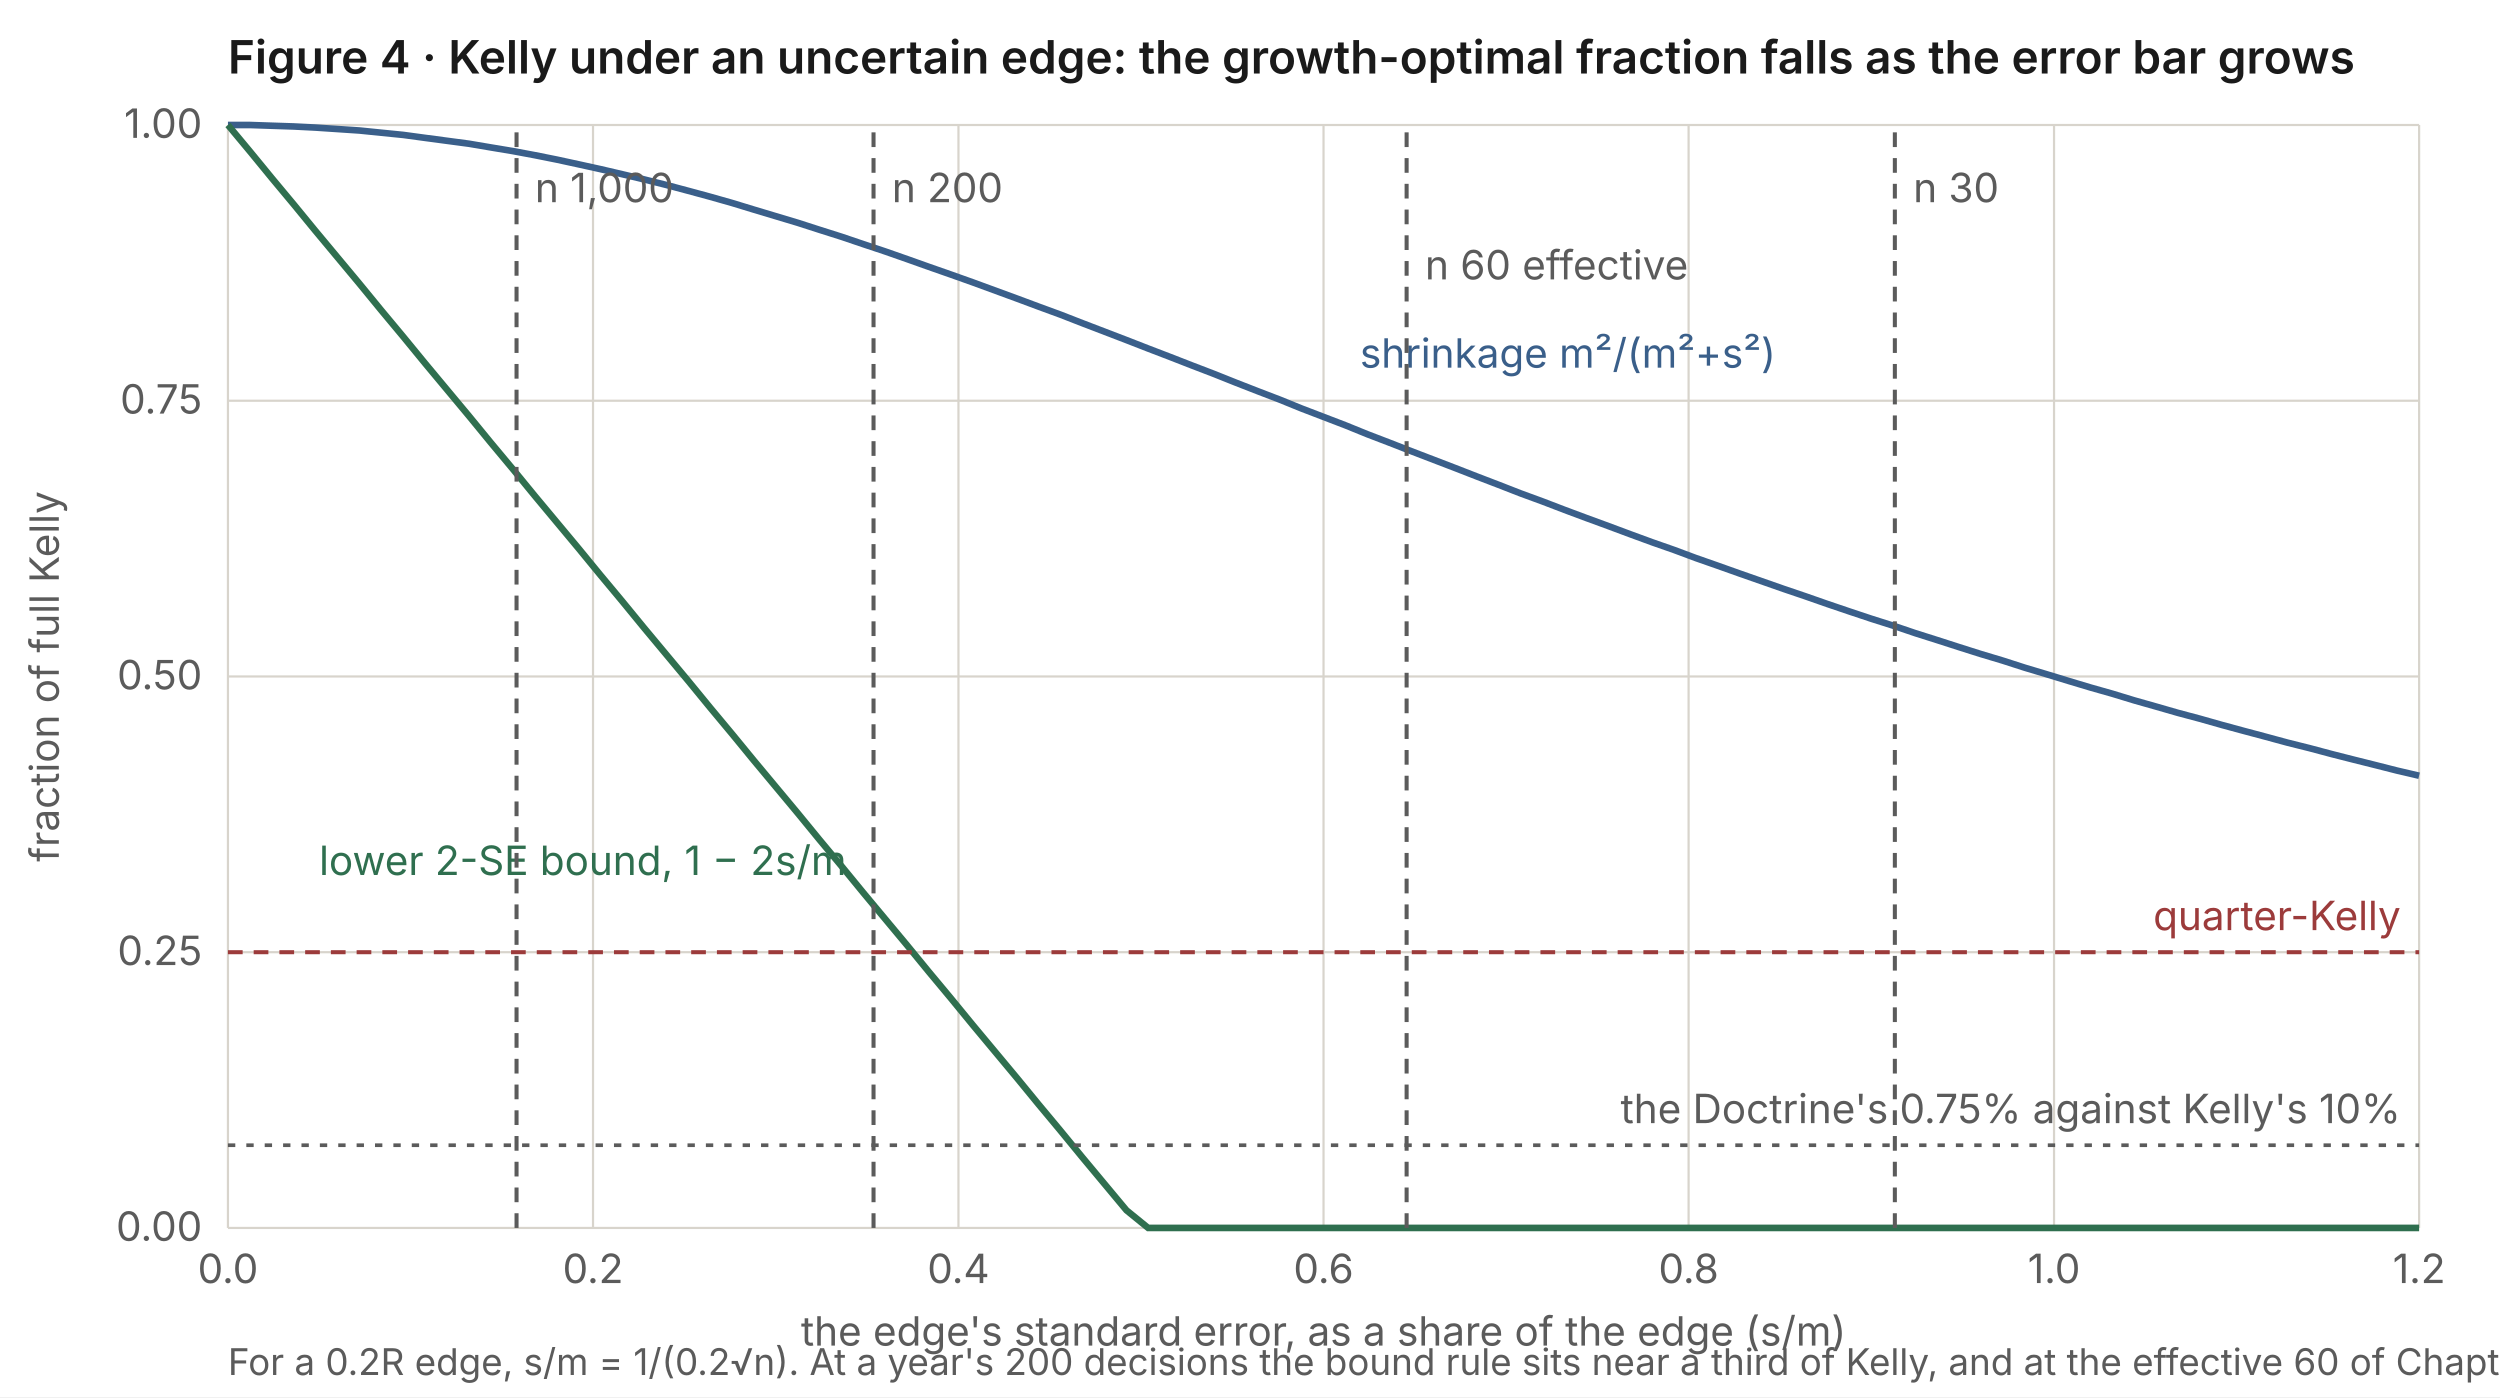
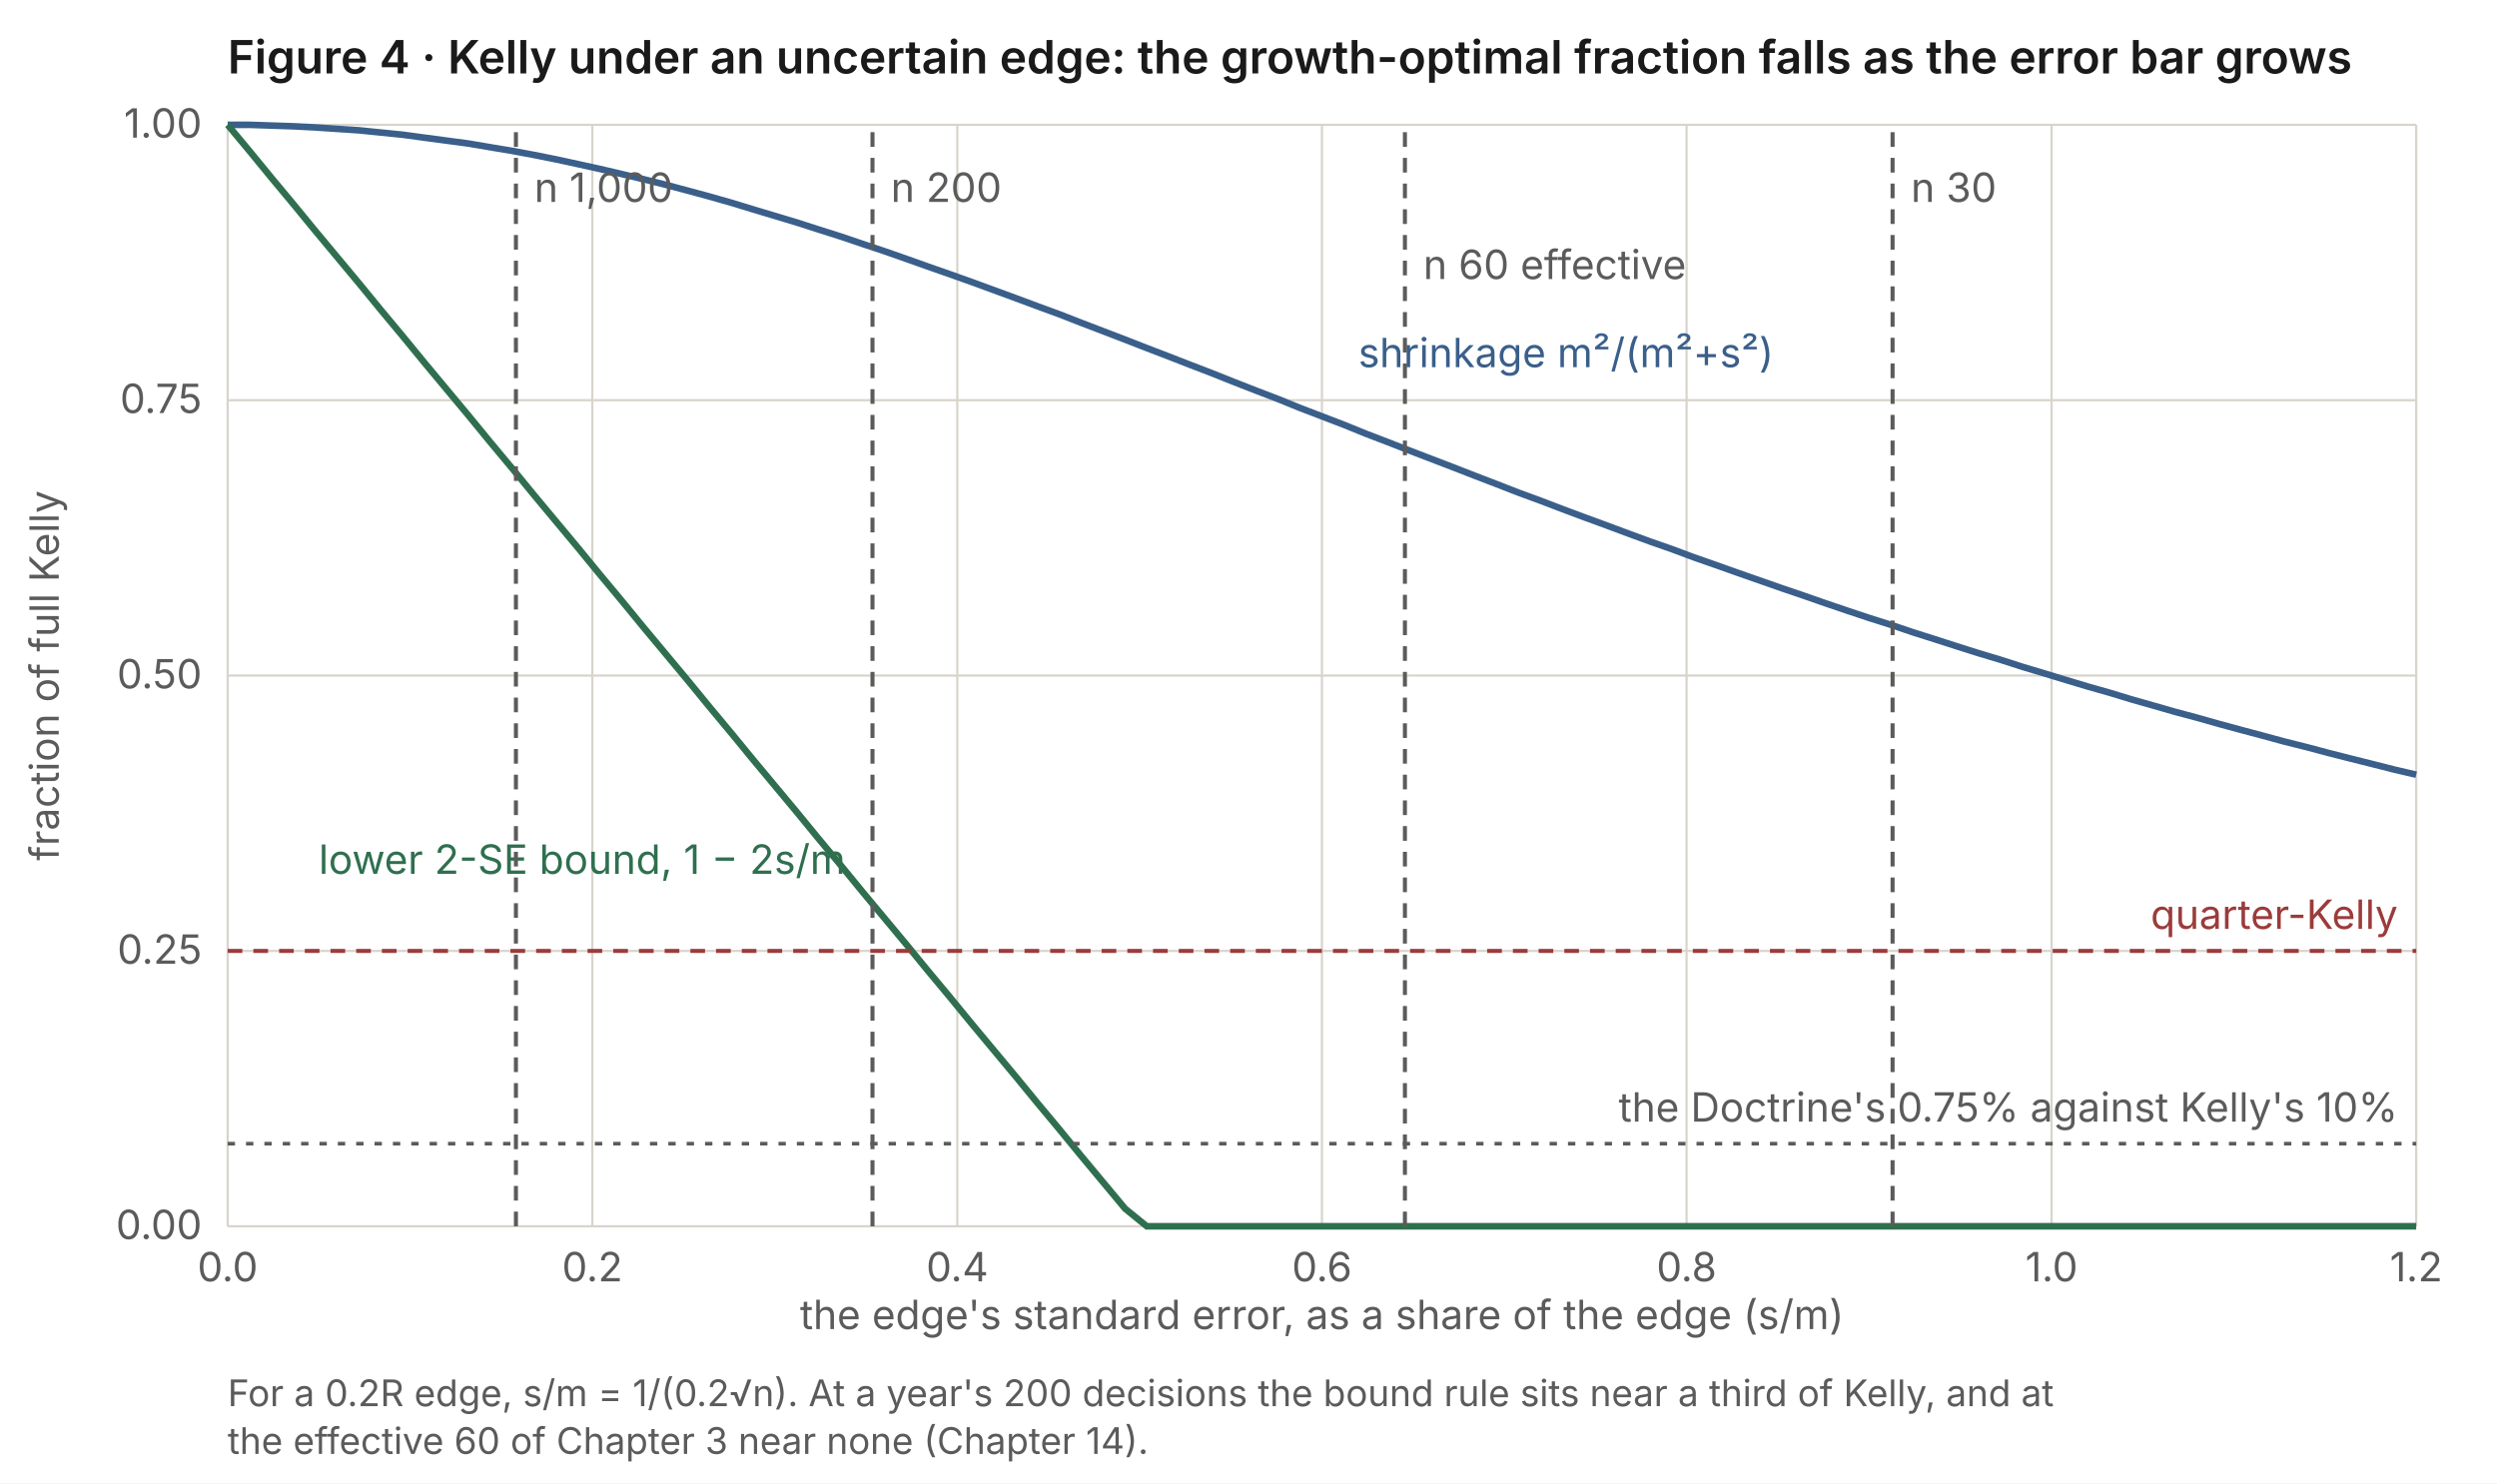
- <svg xmlns="http://www.w3.org/2000/svg" viewBox="0 0 680 380" width="100%" font-family="-apple-system,BlinkMacSystemFont,Segoe UI,sans-serif" font-size="11">
-   <rect x="0" y="0" width="680" height="380" fill="#fff" />
+ <svg xmlns="http://www.w3.org/2000/svg" viewBox="0 0 680 404" width="100%" font-family="-apple-system,BlinkMacSystemFont,Segoe UI,sans-serif" font-size="11">
+   <rect x="0" y="0" width="680" height="404" fill="#fff" />
  <text x="62" y="20" font-size="12.5" font-weight="600" fill="#1a1a1a">Figure 4 · Kelly under an uncertain edge: the growth-optimal fraction falls as the error bar grows</text>
  <line x1="62.0" y1="334" x2="62.0" y2="34" stroke="#d8d4cc" stroke-width="0.6" />
  <text x="62.0" y="349" text-anchor="middle" fill="#5b5b5b">0.0</text>
  <line x1="161.3" y1="334" x2="161.3" y2="34" stroke="#d8d4cc" stroke-width="0.6" />
  <text x="161.3" y="349" text-anchor="middle" fill="#5b5b5b">0.2</text>
  <line x1="260.7" y1="334" x2="260.7" y2="34" stroke="#d8d4cc" stroke-width="0.6" />
  <text x="260.7" y="349" text-anchor="middle" fill="#5b5b5b">0.4</text>
  <line x1="360.0" y1="334" x2="360.0" y2="34" stroke="#d8d4cc" stroke-width="0.6" />
  <text x="360.0" y="349" text-anchor="middle" fill="#5b5b5b">0.6</text>
  <line x1="459.3" y1="334" x2="459.3" y2="34" stroke="#d8d4cc" stroke-width="0.6" />
  <text x="459.3" y="349" text-anchor="middle" fill="#5b5b5b">0.8</text>
  <line x1="558.7" y1="334" x2="558.7" y2="34" stroke="#d8d4cc" stroke-width="0.6" />
  <text x="558.7" y="349" text-anchor="middle" fill="#5b5b5b">1.0</text>
  <line x1="658.0" y1="334" x2="658.0" y2="34" stroke="#d8d4cc" stroke-width="0.6" />
  <text x="658.0" y="349" text-anchor="middle" fill="#5b5b5b">1.2</text>
  <line x1="62" y1="334.0" x2="658" y2="334.0" stroke="#d8d4cc" stroke-width="0.6" />
  <text x="55" y="337.5" text-anchor="end" fill="#5b5b5b">0.00</text>
  <line x1="62" y1="259.0" x2="658" y2="259.0" stroke="#d8d4cc" stroke-width="0.6" />
  <text x="55" y="262.5" text-anchor="end" fill="#5b5b5b">0.25</text>
  <line x1="62" y1="184.0" x2="658" y2="184.0" stroke="#d8d4cc" stroke-width="0.6" />
  <text x="55" y="187.5" text-anchor="end" fill="#5b5b5b">0.50</text>
  <line x1="62" y1="109.0" x2="658" y2="109.0" stroke="#d8d4cc" stroke-width="0.6" />
  <text x="55" y="112.5" text-anchor="end" fill="#5b5b5b">0.75</text>
  <line x1="62" y1="34.0" x2="658" y2="34.0" stroke="#d8d4cc" stroke-width="0.6" />
  <text x="55" y="37.5" text-anchor="end" fill="#5b5b5b">1.00</text>
-   <text x="360.0" y="366" text-anchor="middle" fill="#5b5b5b">the edge's standard error, as a share of the edge (s/m)</text>
+   <text x="360.0" y="362" text-anchor="middle" fill="#5b5b5b">the edge's standard error, as a share of the edge (s/m)</text>
  <text x="16" y="184.0" text-anchor="middle" fill="#5b5b5b" transform="rotate(-90 16 184.0)">fraction of full Kelly</text>
  <path d="M62.0,34.0 L68.0,34.0 L73.9,34.2 L79.9,34.4 L85.8,34.7 L91.8,35.1 L97.8,35.5 L103.7,36.1 L109.7,36.7 L115.6,37.5 L121.6,38.3 L127.6,39.1 L133.5,40.1 L139.5,41.1 L145.4,42.2 L151.4,43.4 L157.4,44.7 L163.3,46.0 L169.3,47.4 L175.2,48.8 L181.2,50.3 L187.2,51.9 L193.1,53.5 L199.1,55.2 L205.0,57.0 L211.0,58.8 L217.0,60.6 L222.9,62.5 L228.9,64.4 L234.8,66.4 L240.8,68.4 L246.8,70.5 L252.7,72.6 L258.7,74.7 L264.6,76.8 L270.6,79.0 L276.6,81.2 L282.5,83.4 L288.5,85.6 L294.4,87.9 L300.4,90.2 L306.4,92.5 L312.3,94.8 L318.3,97.1 L324.2,99.4 L330.2,101.7 L336.2,104.1 L342.1,106.4 L348.1,108.7 L354.0,111.1 L360.0,113.4 L366.0,115.7 L371.9,118.1 L377.9,120.4 L383.8,122.7 L389.8,125.0 L395.8,127.3 L401.7,129.6 L407.7,131.9 L413.6,134.2 L419.6,136.4 L425.6,138.7 L431.5,140.9 L437.5,143.1 L443.4,145.3 L449.4,147.5 L455.4,149.6 L461.3,151.8 L467.3,153.9 L473.2,156.0 L479.2,158.1 L485.2,160.2 L491.1,162.2 L497.1,164.3 L503.0,166.3 L509.0,168.3 L515.0,170.2 L520.9,172.2 L526.9,174.1 L532.8,176.0 L538.8,177.9 L544.8,179.7 L550.7,181.6 L556.7,183.4 L562.6,185.2 L568.6,187.0 L574.6,188.7 L580.5,190.5 L586.5,192.2 L592.4,193.9 L598.4,195.5 L604.4,197.2 L610.3,198.8 L616.3,200.4 L622.2,202.0 L628.2,203.5 L634.2,205.1 L640.1,206.6 L646.1,208.1 L652.0,209.6 L658.0,211.0" fill="none" stroke="#3a5f8a" stroke-width="1.8" />
  <path d="M62.0,34.0 L68.0,41.2 L73.9,48.4 L79.9,55.6 L85.8,62.8 L91.8,70.0 L97.8,77.2 L103.7,84.4 L109.7,91.6 L115.6,98.8 L121.6,106.0 L127.6,113.2 L133.5,120.4 L139.5,127.6 L145.4,134.8 L151.4,142.0 L157.4,149.2 L163.3,156.4 L169.3,163.6 L175.2,170.8 L181.2,178.0 L187.2,185.2 L193.1,192.4 L199.1,199.6 L205.0,206.8 L211.0,214.0 L217.0,221.2 L222.9,228.4 L228.9,235.6 L234.8,242.8 L240.8,250.0 L246.8,257.2 L252.7,264.4 L258.7,271.6 L264.6,278.8 L270.6,286.0 L276.6,293.2 L282.5,300.4 L288.5,307.6 L294.4,314.8 L300.4,322.0 L306.4,329.2 L312.3,334.0 L318.3,334.0 L324.2,334.0 L330.2,334.0 L336.2,334.0 L342.1,334.0 L348.1,334.0 L354.0,334.0 L360.0,334.0 L366.0,334.0 L371.9,334.0 L377.9,334.0 L383.8,334.0 L389.8,334.0 L395.8,334.0 L401.7,334.0 L407.7,334.0 L413.6,334.0 L419.6,334.0 L425.6,334.0 L431.5,334.0 L437.5,334.0 L443.4,334.0 L449.4,334.0 L455.4,334.0 L461.3,334.0 L467.3,334.0 L473.2,334.0 L479.2,334.0 L485.2,334.0 L491.1,334.0 L497.1,334.0 L503.0,334.0 L509.0,334.0 L515.0,334.0 L520.9,334.0 L526.9,334.0 L532.8,334.0 L538.8,334.0 L544.8,334.0 L550.7,334.0 L556.7,334.0 L562.6,334.0 L568.6,334.0 L574.6,334.0 L580.5,334.0 L586.5,334.0 L592.4,334.0 L598.4,334.0 L604.4,334.0 L610.3,334.0 L616.3,334.0 L622.2,334.0 L628.2,334.0 L634.2,334.0 L640.1,334.0 L646.1,334.0 L652.0,334.0 L658.0,334.0" fill="none" stroke="#2f6f4f" stroke-width="1.8" />
  <path d="M62.0,259.0 L658.0,259.0" fill="none" stroke="#9c3b3b" stroke-width="1.1" stroke-dasharray="4 3" />
  <path d="M62.0,311.5 L658.0,311.5" fill="none" stroke="#5b5b5b" stroke-width="1.0" stroke-dasharray="2 3" />
  <text x="653.0" y="253.0" fill="#9c3b3b" text-anchor="end" font-size="11">quarter-Kelly</text>
  <text x="653.0" y="305.5" fill="#5b5b5b" text-anchor="end" font-size="11">the Doctrine's 0.75% against Kelly's 10%</text>
  <text x="369.9" y="100.0" fill="#3a5f8a" text-anchor="start" font-size="11">shrinkage m²/(m²+s²)</text>
  <text x="86.8" y="238.0" fill="#2f6f4f" text-anchor="start" font-size="11">lower 2-SE bound, 1 − 2s/m</text>
  <line x1="140.5" y1="334" x2="140.5" y2="34" stroke="#5b5b5b" stroke-width="1.1" stroke-dasharray="4 3" />
  <text x="145.5" y="55.0" fill="#5b5b5b" text-anchor="start" font-size="11">n 1,000</text>
  <line x1="237.6" y1="334" x2="237.6" y2="34" stroke="#5b5b5b" stroke-width="1.1" stroke-dasharray="4 3" />
  <text x="242.6" y="55.0" fill="#5b5b5b" text-anchor="start" font-size="11">n 200</text>
  <line x1="382.6" y1="334" x2="382.6" y2="34" stroke="#5b5b5b" stroke-width="1.1" stroke-dasharray="4 3" />
  <text x="387.6" y="76.0" fill="#5b5b5b" text-anchor="start" font-size="11">n 60 effective</text>
  <line x1="515.4" y1="334" x2="515.4" y2="34" stroke="#5b5b5b" stroke-width="1.1" stroke-dasharray="4 3" />
  <text x="520.4" y="55.0" fill="#5b5b5b" text-anchor="start" font-size="11">n 30</text>
-   <text x="62" y="374" fill="#5b5b5b" font-size="10">For a 0.2R edge, s/m = 1/(0.2√n). At a year's 200 decisions the bound rule sits near a third of Kelly, and at the effective 60 of Chapter 3 near none (Chapter 14).</text>
+   <text fill="#5b5b5b" font-size="10">
+     <tspan x="62" y="383">For a 0.2R edge, s/m = 1/(0.2√n). At a year's 200 decisions the bound rule sits near a third of Kelly, and at</tspan>
+     <tspan x="62" y="396">the effective 60 of Chapter 3 near none (Chapter 14).</tspan>
+   </text>
</svg>
